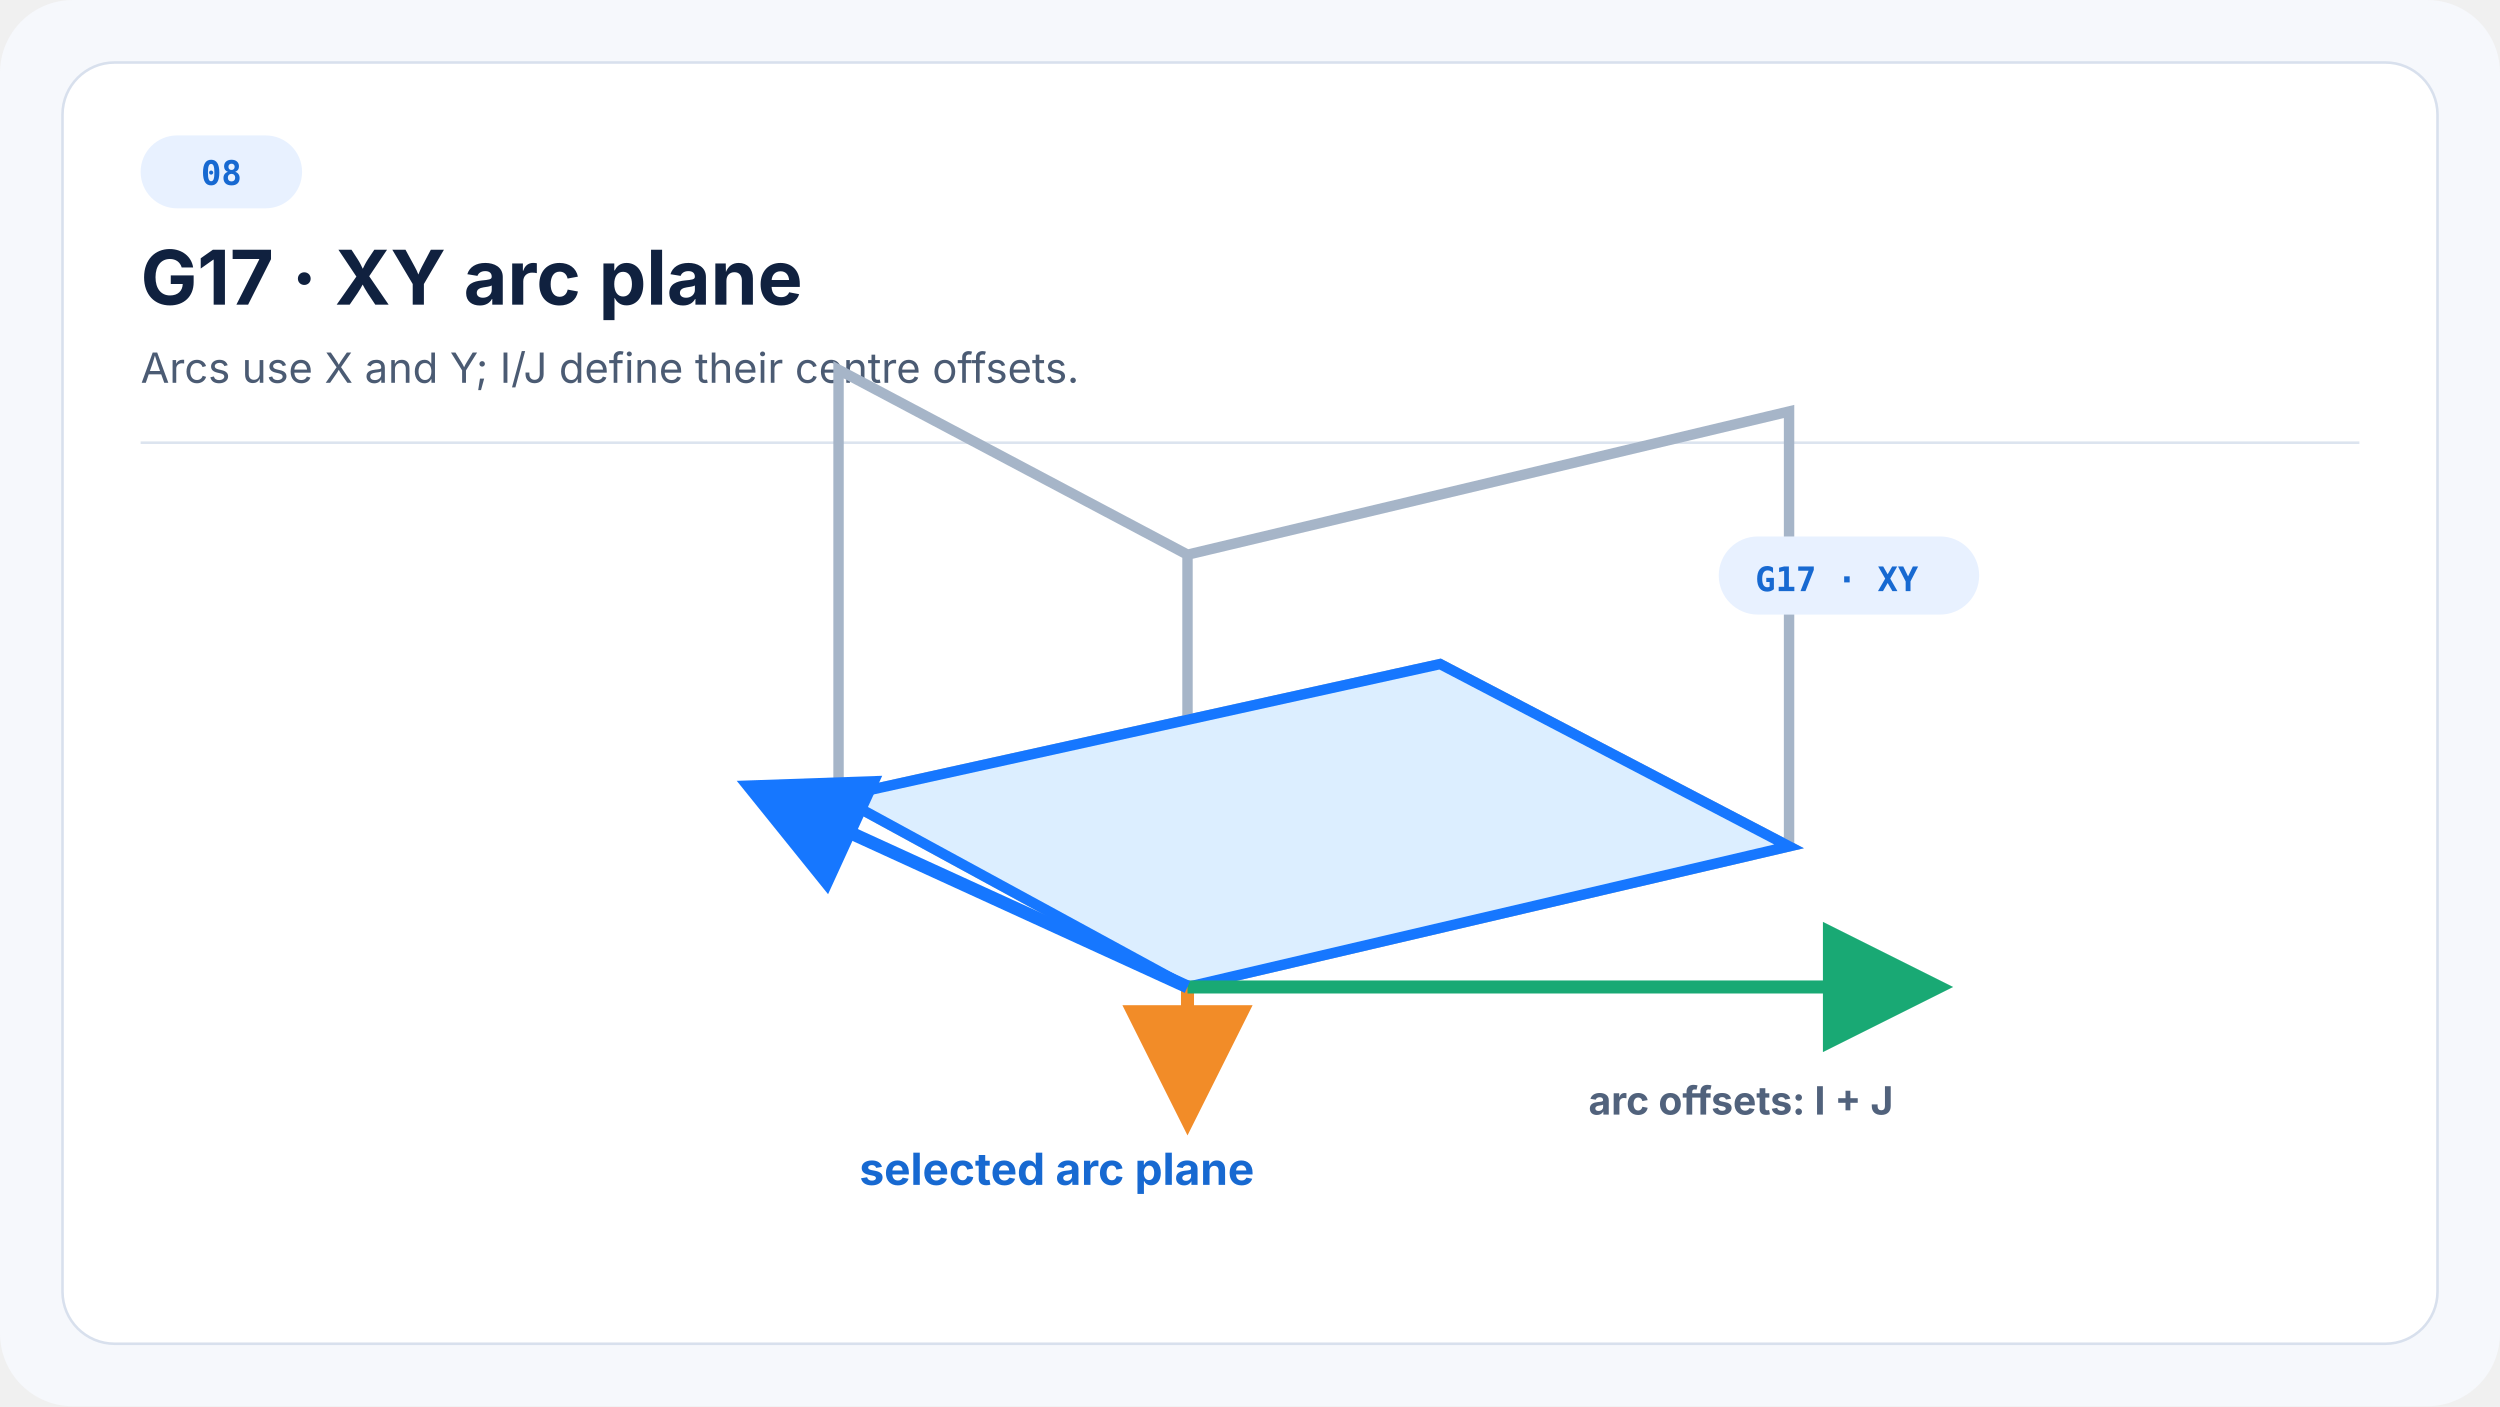
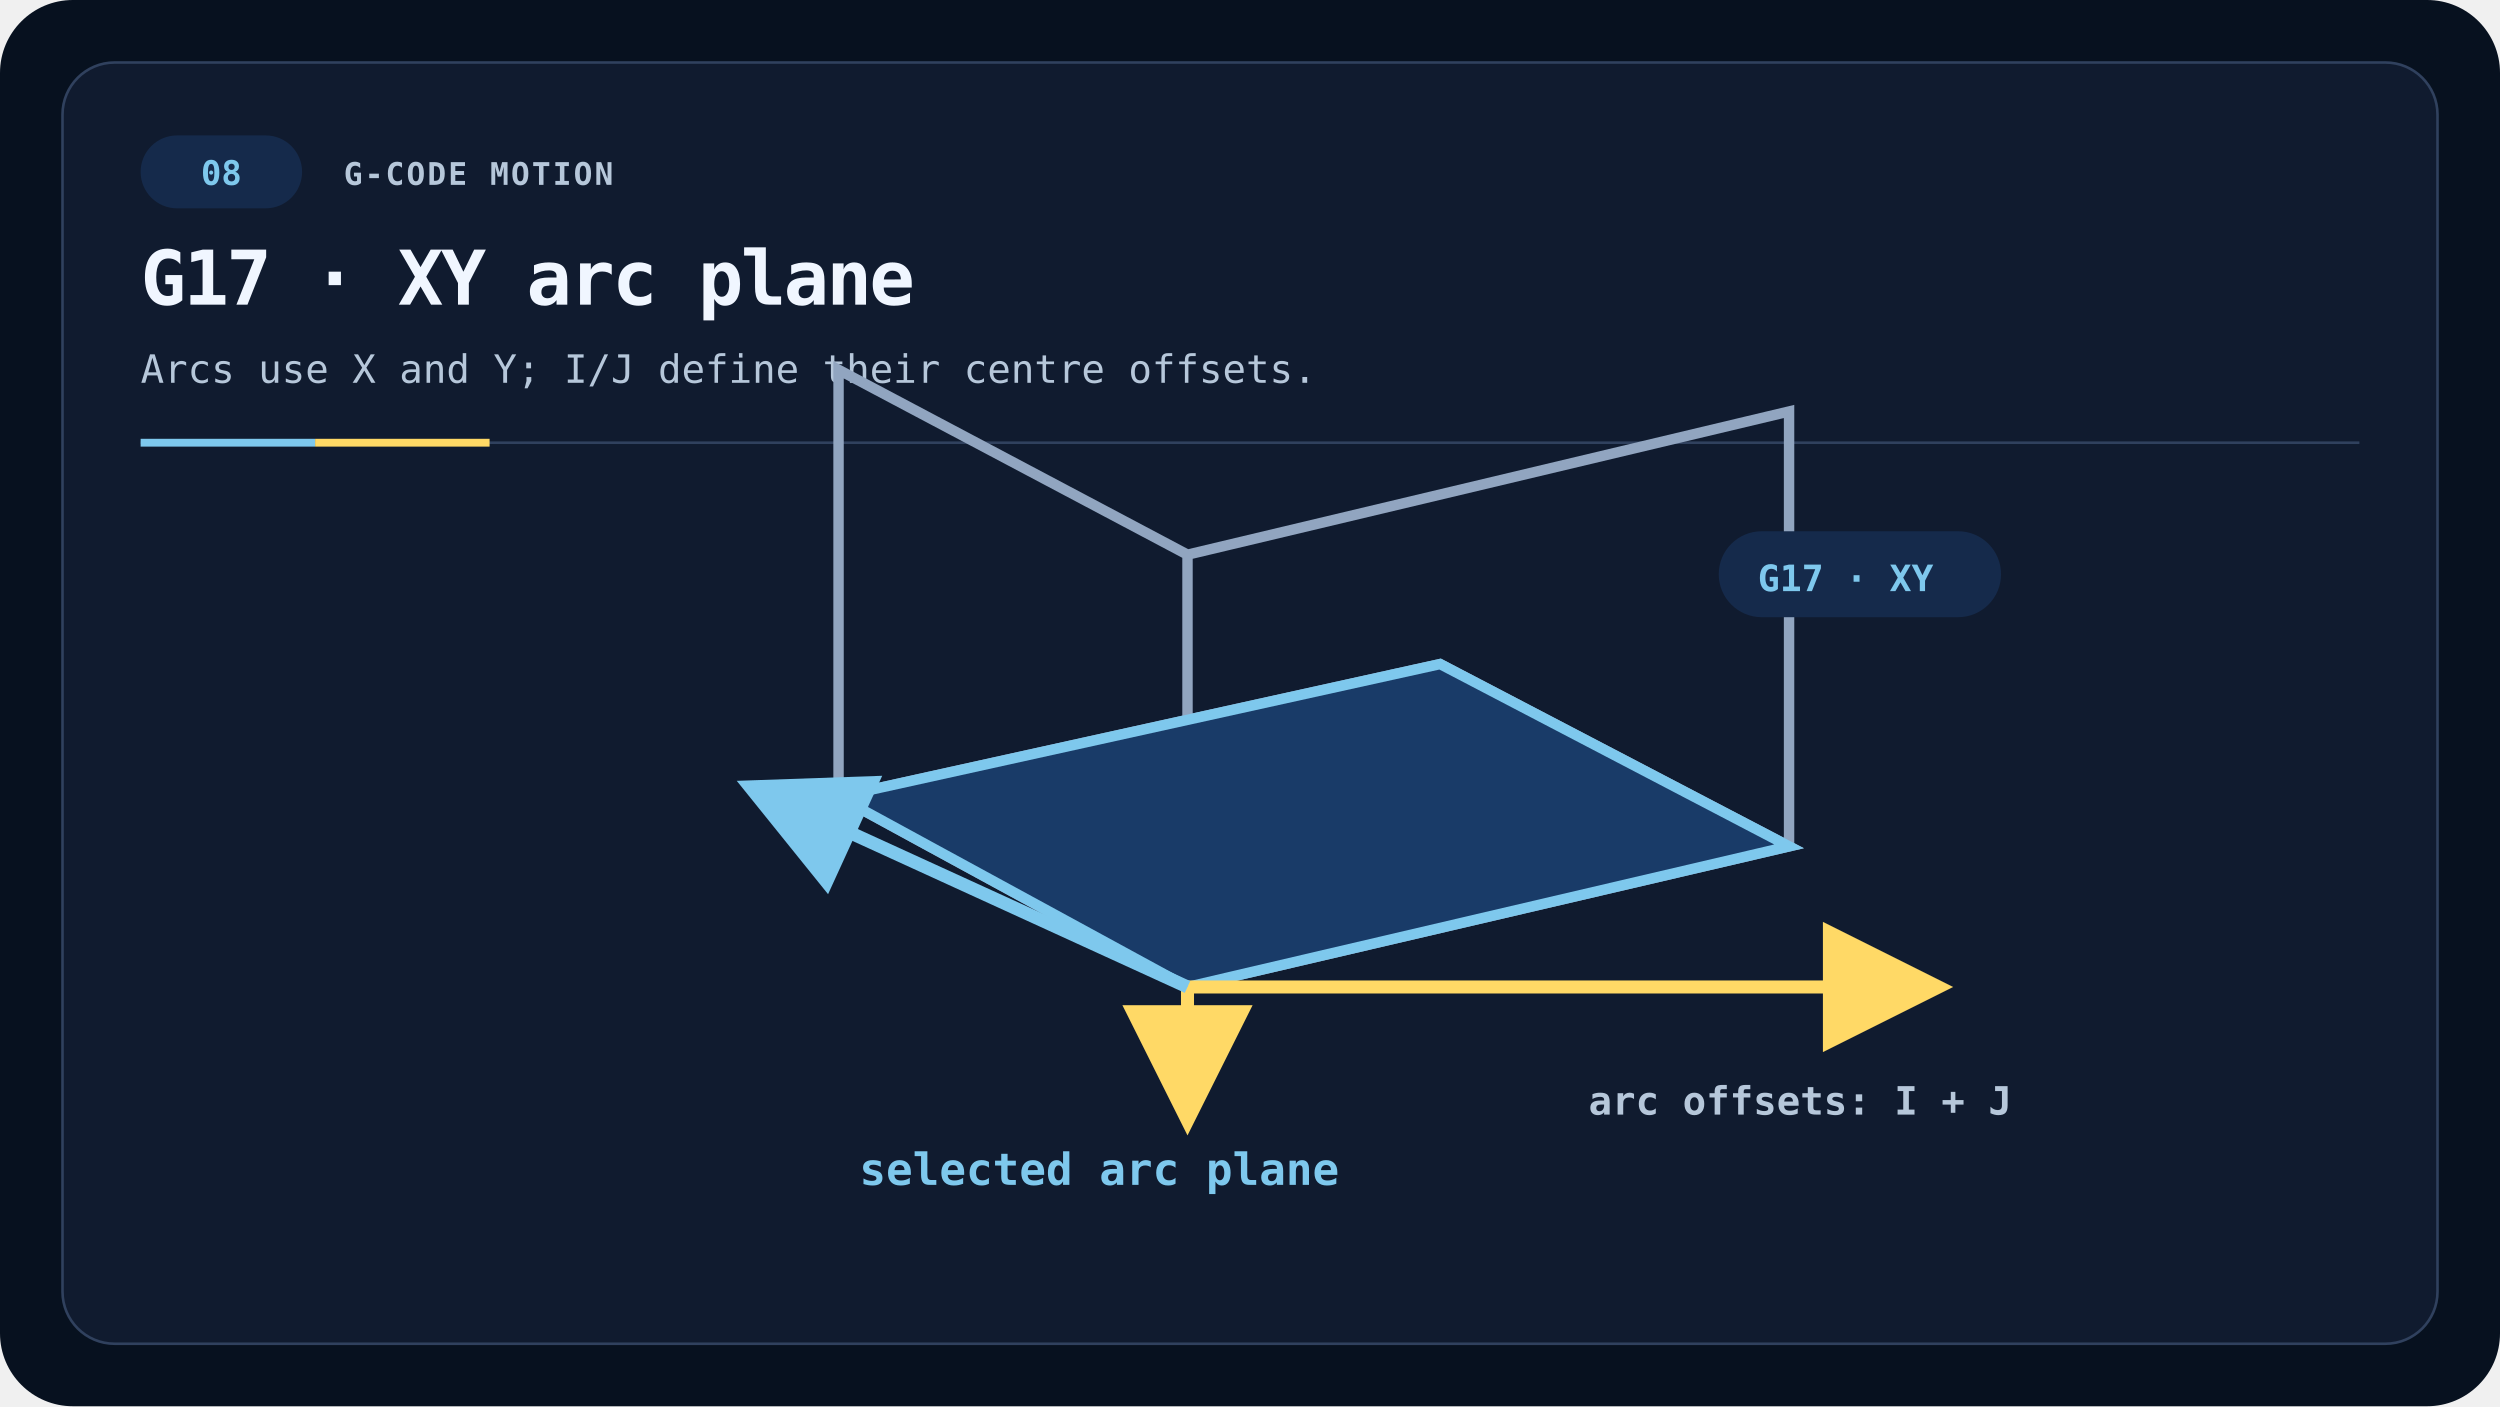
<svg xmlns="http://www.w3.org/2000/svg" viewBox="0 0 960 540" role="img" aria-labelledby="title-08-g17-xy-plane desc-08-g17-xy-plane">
  <defs>
+     <style>@font-face{font-family:'Smoothie Technical';src:url('fonts/JetBrainsMono-Regular.ttf') format('truetype');font-weight:400;}@font-face{font-family:'Smoothie Technical';src:url('fonts/JetBrainsMono-SemiBold.ttf') format('truetype');font-weight:700;}</style>
    <marker id="blue" markerWidth="10" markerHeight="10" refX="8" refY="5" orient="auto">
-       <path d="M0,0 L10,5 L0,10 z" fill="#1677ff" />
+       <path d="M0,0 L10,5 L0,10 z" fill="#7ec8ed" />
    </marker>
    <marker id="green" markerWidth="10" markerHeight="10" refX="8" refY="5" orient="auto">
-       <path d="M0,0 L10,5 L0,10 z" fill="#19a974" />
+       <path d="M0,0 L10,5 L0,10 z" fill="#ffd966" />
    </marker>
    <marker id="orange" markerWidth="10" markerHeight="10" refX="8" refY="5" orient="auto">
-       <path d="M0,0 L10,5 L0,10 z" fill="#f28c28" />
+       <path d="M0,0 L10,5 L0,10 z" fill="#ffd966" />
    </marker>
    <filter id="shadow" x="-20%" y="-20%" width="140%" height="140%">
      <feDropShadow dx="0" dy="5" stdDeviation="8" flood-color="#172033" flood-opacity=".14" />
    </filter>
  </defs>
-   <rect width="960" height="540" rx="28" fill="#f6f8fc" />
-   <rect x="24" y="24" width="912" height="492" rx="20" fill="#fff" stroke="#d8e0ed" />
-   <rect x="54" y="52" width="62" height="28" rx="14" fill="#e8f1ff" />
-   <text x="85" y="71" text-anchor="middle" font-family="ui-monospace, SFMono-Regular, Menlo, monospace" font-size="13" font-weight="700" fill="#1769d1">08</text>
-   <text x="54" y="117" font-family="Inter, Arial, sans-serif" font-size="29" font-weight="750" fill="#10213f">G17 · XY arc plane</text>
-   <text x="54" y="147" font-family="Inter, Arial, sans-serif" font-size="16" fill="#4b5b73">Arcs use X and Y; I/J define their centre offsets.</text>
-   <line x1="54" y1="170" x2="906" y2="170" stroke="#dce4ef" />
-   <path d="M322 306 L456 379 L687 325 L553 255 Z M322 306 V142 L456 213 L687 158 V325 M456 213 V379" fill="none" stroke="#a6b5c8" stroke-width="4" />
-   <polygon points="322,306 553,255 687,325 456,379" fill="#dceeff" stroke="#1677ff" stroke-width="4" />
-   <path d="M456 379 V426" stroke="#f28c28" stroke-width="5" marker-end="url(#orange)" />
-   <path d="M456 379 H740" stroke="#19a974" stroke-width="5" marker-end="url(#green)" />
-   <path d="M456 379 L292 304" stroke="#1677ff" stroke-width="5" marker-end="url(#blue)" />
-   <rect x="660" y="206" width="100" height="30" rx="15" fill="#e8f1ff" />
-   <text x="674" y="227" font-family="ui-monospace, SFMono-Regular, Menlo, monospace" font-size="13" font-weight="700" fill="#1769d1">G17 · XY</text>
-   <text x="610" y="428" font-family="Inter, Arial, sans-serif" font-size="15" font-weight="650" fill="#51627c">arc offsets: I + J</text>
-   <text x="330" y="455" font-family="Inter, Arial, sans-serif" font-size="17" font-weight="650" fill="#1769d1">selected arc plane</text>
+   <rect width="960" height="540" rx="28" fill="#07111f" />
+   <rect x="24" y="24" width="912" height="492" rx="20" fill="#101b2f" stroke="#30415e" />
+   <rect x="54" y="52" width="62" height="28" rx="14" fill="#152a4b" />
+   <text x="85" y="71" text-anchor="middle" font-family="'Smoothie Technical', 'JetBrains Mono', 'DejaVu Sans Mono', monospace" font-size="13" font-weight="700" fill="#7ec8ed">08</text>
+   <text x="132" y="71" font-family="'Smoothie Technical', 'JetBrains Mono', 'DejaVu Sans Mono', monospace" font-size="12" font-weight="700" letter-spacing=".8" fill="#b6c7da">G-CODE MOTION</text>
+   <text x="54" y="117" font-family="'Smoothie Technical', 'JetBrains Mono', 'DejaVu Sans Mono', monospace" font-size="29" font-weight="700" letter-spacing="-1" fill="#f0f6ff">G17 · XY arc plane</text>
+   <text x="54" y="147" font-family="'Smoothie Technical', 'JetBrains Mono', 'DejaVu Sans Mono', monospace" font-size="15" fill="#b6c7da">Arcs use X and Y; I/J define their centre offsets.</text>
+   <line x1="54" y1="170" x2="906" y2="170" stroke="#30415e" />
+   <path d="M54 170 H121" stroke="#7ec8ed" stroke-width="3" />
+   <path d="M121 170 H188" stroke="#ffd966" stroke-width="3" />
+   <path d="M322 306 L456 379 L687 325 L553 255 Z M322 306 V142 L456 213 L687 158 V325 M456 213 V379" fill="none" stroke="#91a5c0" stroke-width="4" />
+   <polygon points="322,306 553,255 687,325 456,379" fill="#193b68" stroke="#7ec8ed" stroke-width="4" />
+   <path d="M456 379 V426" stroke="#ffd966" stroke-width="5" marker-end="url(#orange)" />
+   <path d="M456 379 H740" stroke="#ffd966" stroke-width="5" marker-end="url(#green)" />
+   <path d="M456 379 L292 304" stroke="#7ec8ed" stroke-width="5" marker-end="url(#blue)" />
+   <rect x="660" y="204" width="108.4" height="33" rx="16.5" fill="#152a4b" />
+   <text x="675" y="227" font-family="'Smoothie Technical', 'JetBrains Mono', 'DejaVu Sans Mono', monospace" font-size="14" font-weight="700" fill="#7ec8ed">G17 · XY</text>
+   <text x="610" y="428" font-family="'Smoothie Technical', 'JetBrains Mono', 'DejaVu Sans Mono', monospace" font-size="15" font-weight="700" fill="#b6c7da">arc offsets: I + J</text>
+   <text x="330" y="455" font-family="'Smoothie Technical', 'JetBrains Mono', 'DejaVu Sans Mono', monospace" font-size="17" font-weight="700" fill="#7ec8ed">selected arc plane</text>
</svg>
